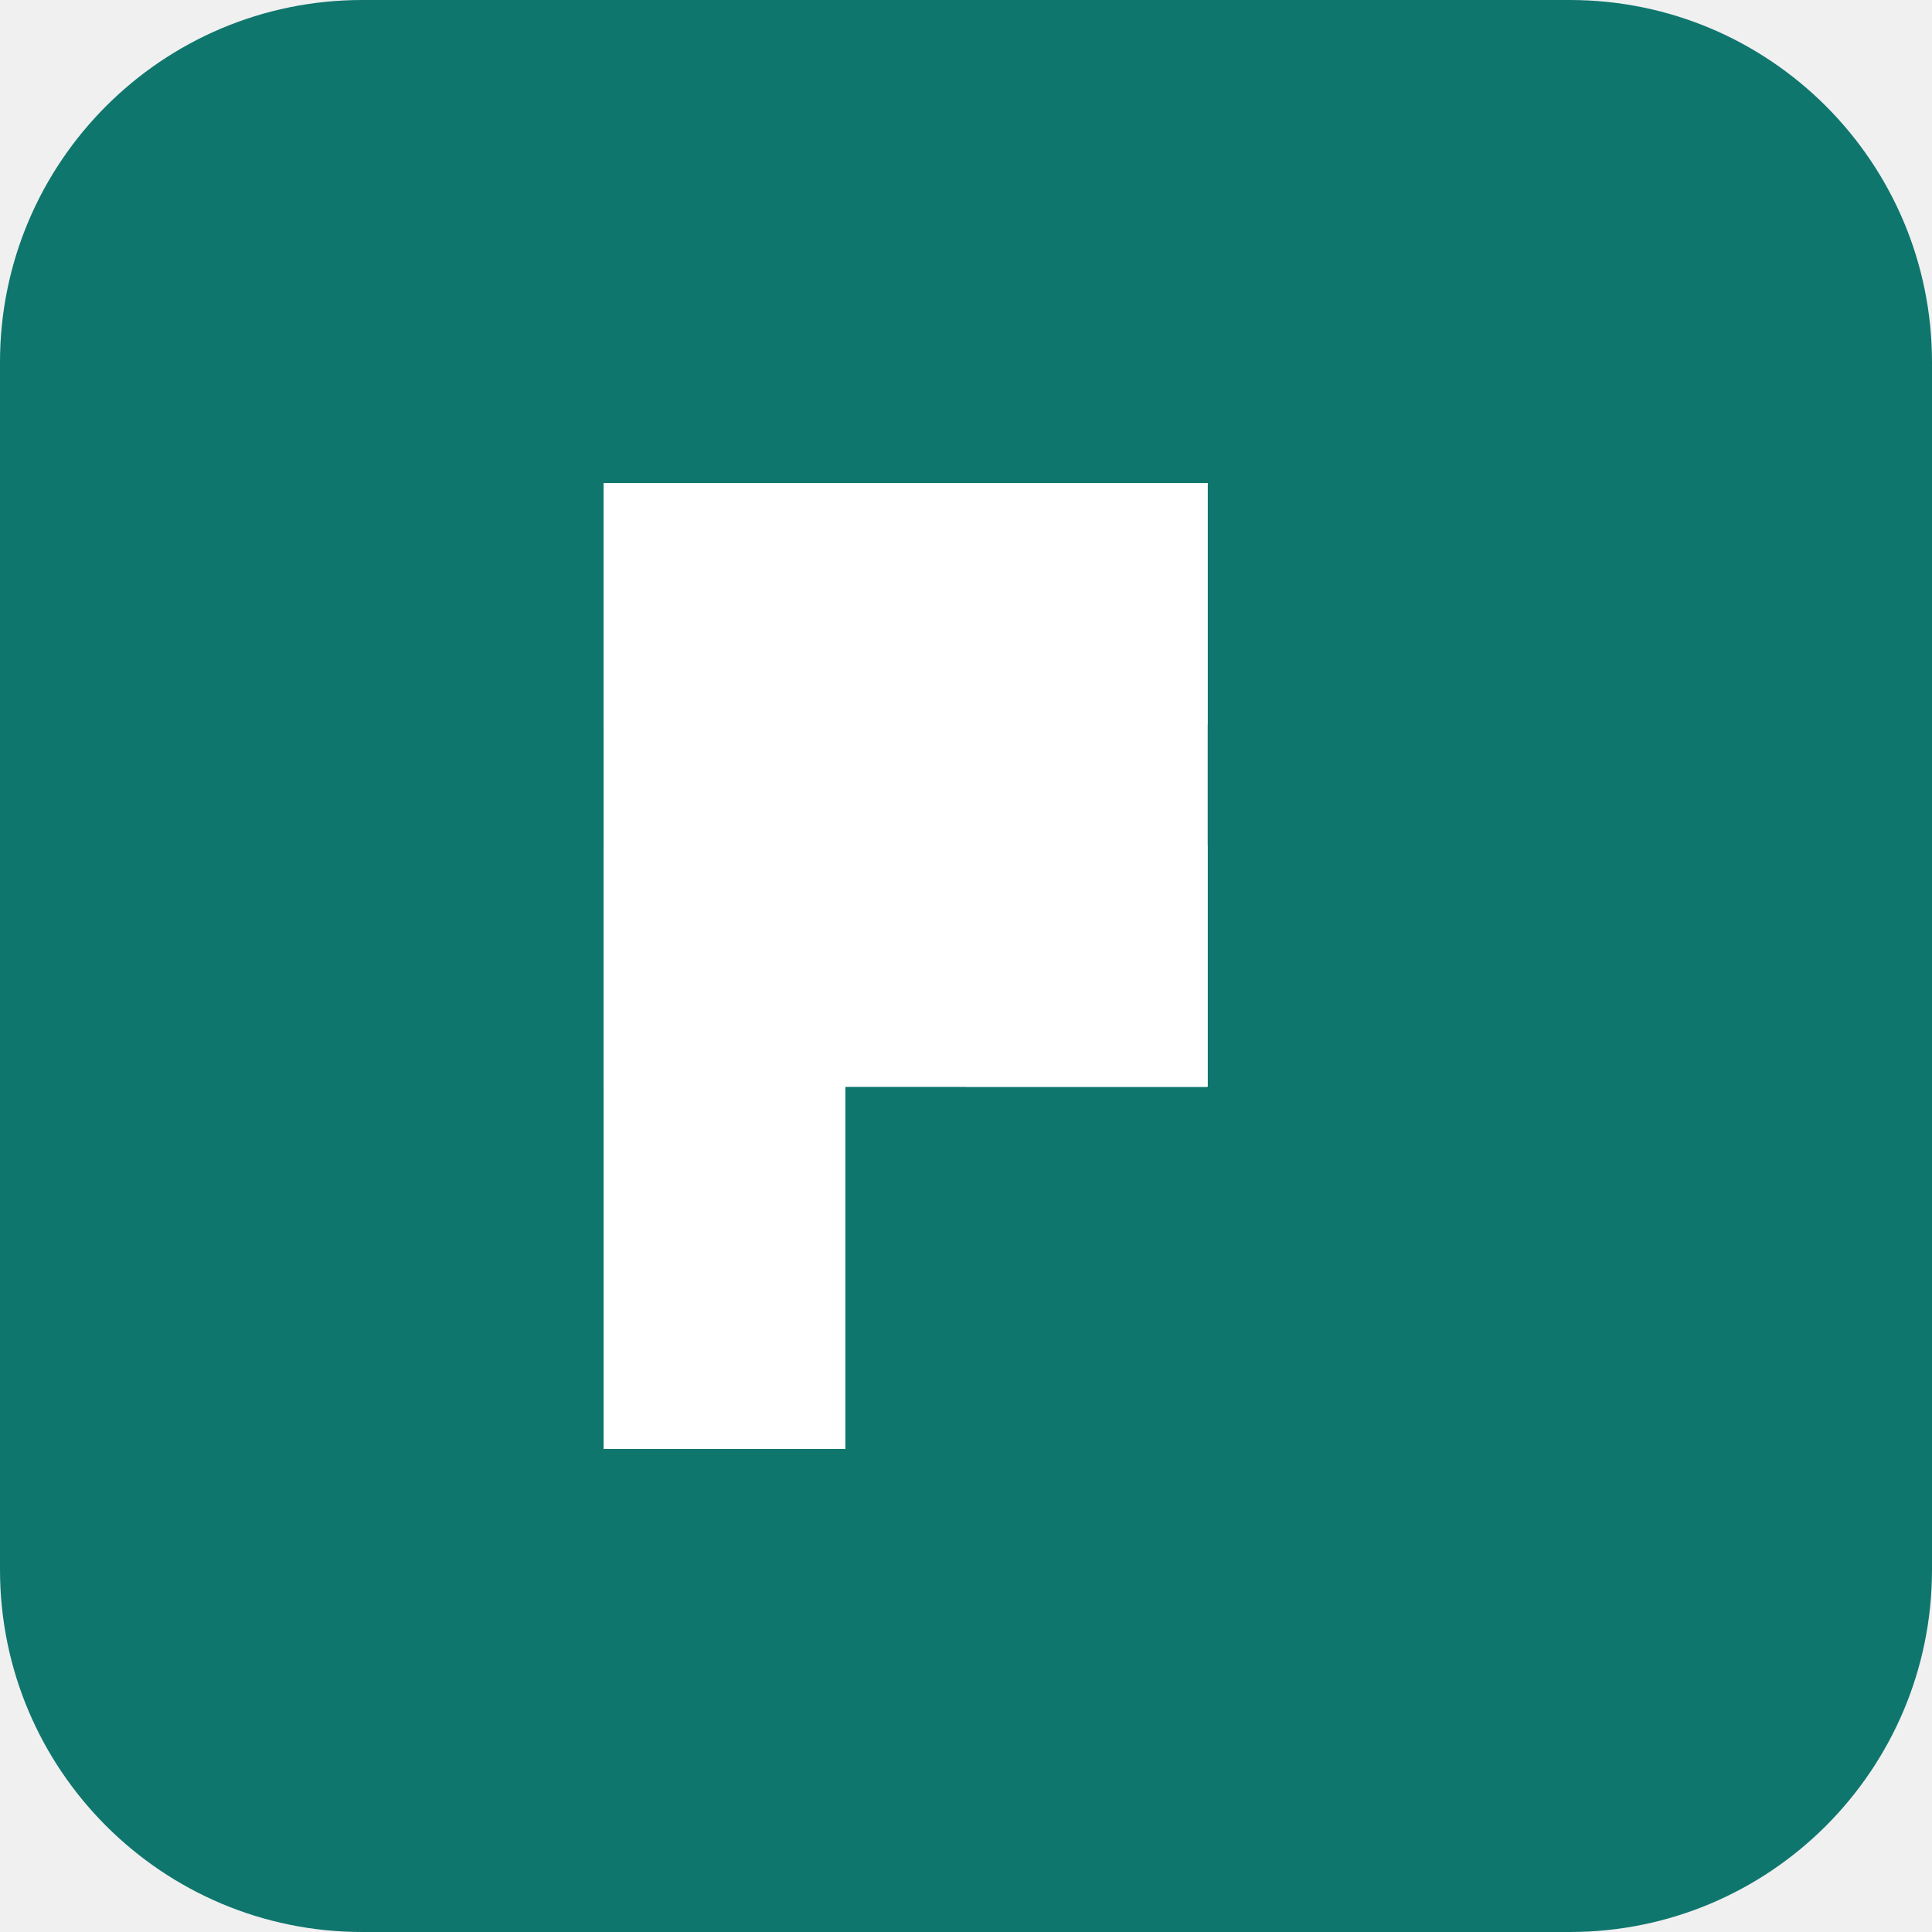
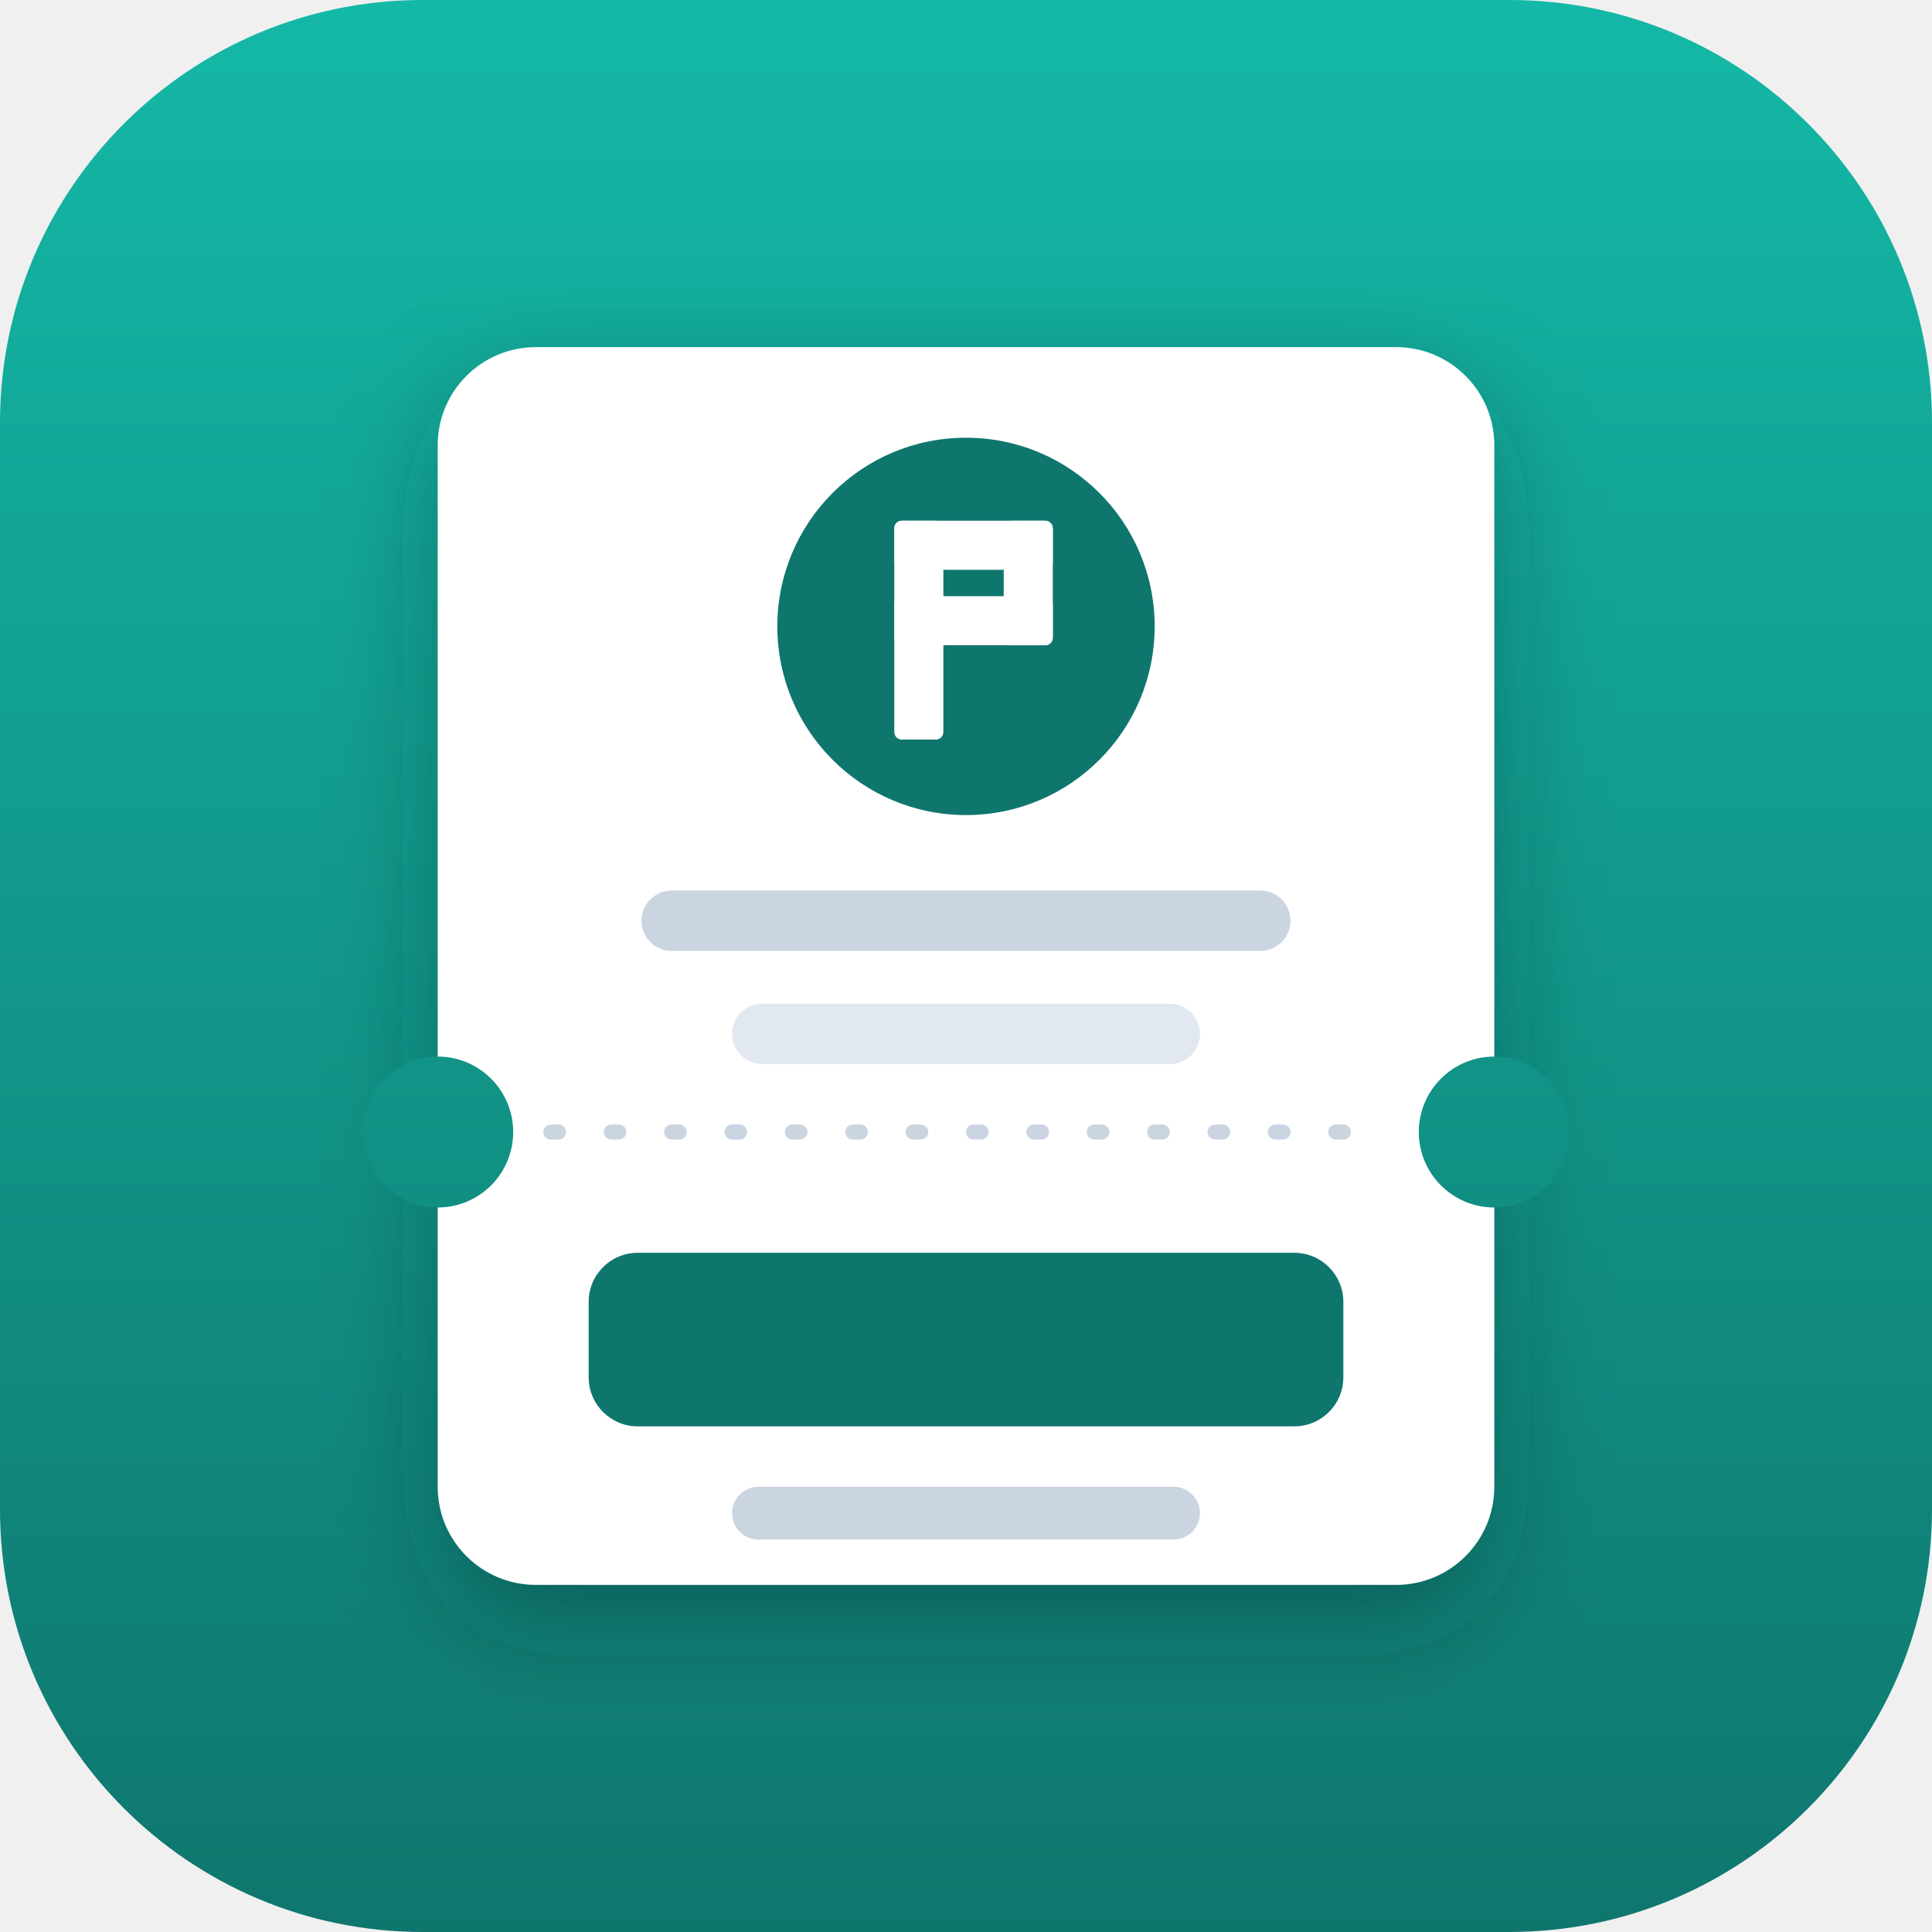
- <svg xmlns="http://www.w3.org/2000/svg" viewBox="0 0 16 16">
-   <rect width="16" height="16" rx="3" fill="#0f766e" />
-   <path d="M5 4h5v5H7v3H5V4Z M7 6h1V6H7Z" fill="#ffffff" />
-   <rect x="5" y="4" width="2" height="8" fill="#ffffff" />
-   <rect x="5" y="4" width="5" height="2" fill="#ffffff" />
-   <rect x="8" y="4" width="2" height="5" fill="#ffffff" />
-   <rect x="5" y="7" width="5" height="2" fill="#ffffff" />
+ <svg xmlns="http://www.w3.org/2000/svg" viewBox="0 0 512 512" role="img" aria-label="saman-track ticket logo">
+   <defs>
+     <linearGradient id="bg" x1="0" y1="0" x2="0" y2="512" gradientUnits="userSpaceOnUse">
+       <stop offset="0" stop-color="#14b8a6" />
+       <stop offset="1" stop-color="#0f766e" />
+     </linearGradient>
+     <filter id="shadow" x="-20%" y="-20%" width="140%" height="140%">
+       <feDropShadow dx="0" dy="10" stdDeviation="14" flood-color="#062b28" flood-opacity="0.35" />
+     </filter>
+   </defs>
+   <rect width="512" height="512" rx="112" fill="url(#bg)" />
+   <g filter="url(#shadow)">
+     <rect x="116" y="92" width="280" height="328" rx="26" fill="#ffffff" />
+   </g>
+   <circle cx="116" cy="300" r="20" fill="url(#bg)" />
+   <circle cx="396" cy="300" r="20" fill="url(#bg)" />
+   <line x1="146" y1="300" x2="366" y2="300" stroke="#cbd5e1" stroke-width="4" stroke-linecap="round" stroke-dasharray="2 14" />
+   <circle cx="256" cy="166" r="50" fill="#0f766e" />
+   <g fill="#ffffff">
+     <rect x="237" y="138" width="13" height="58" rx="2" />
+     <rect x="237" y="138" width="42" height="13" rx="2" />
+     <rect x="266" y="138" width="13" height="33" rx="2" />
+     <rect x="237" y="158" width="42" height="13" rx="2" />
+   </g>
+   <rect x="170" y="236" width="172" height="16" rx="8" fill="#cbd5e1" />
+   <rect x="194" y="266" width="124" height="16" rx="8" fill="#e2e8f0" />
+   <rect x="156" y="332" width="200" height="46" rx="13" fill="#0f766e" />
+   <rect x="194" y="394" width="124" height="14" rx="7" fill="#cbd5e1" />
</svg>
